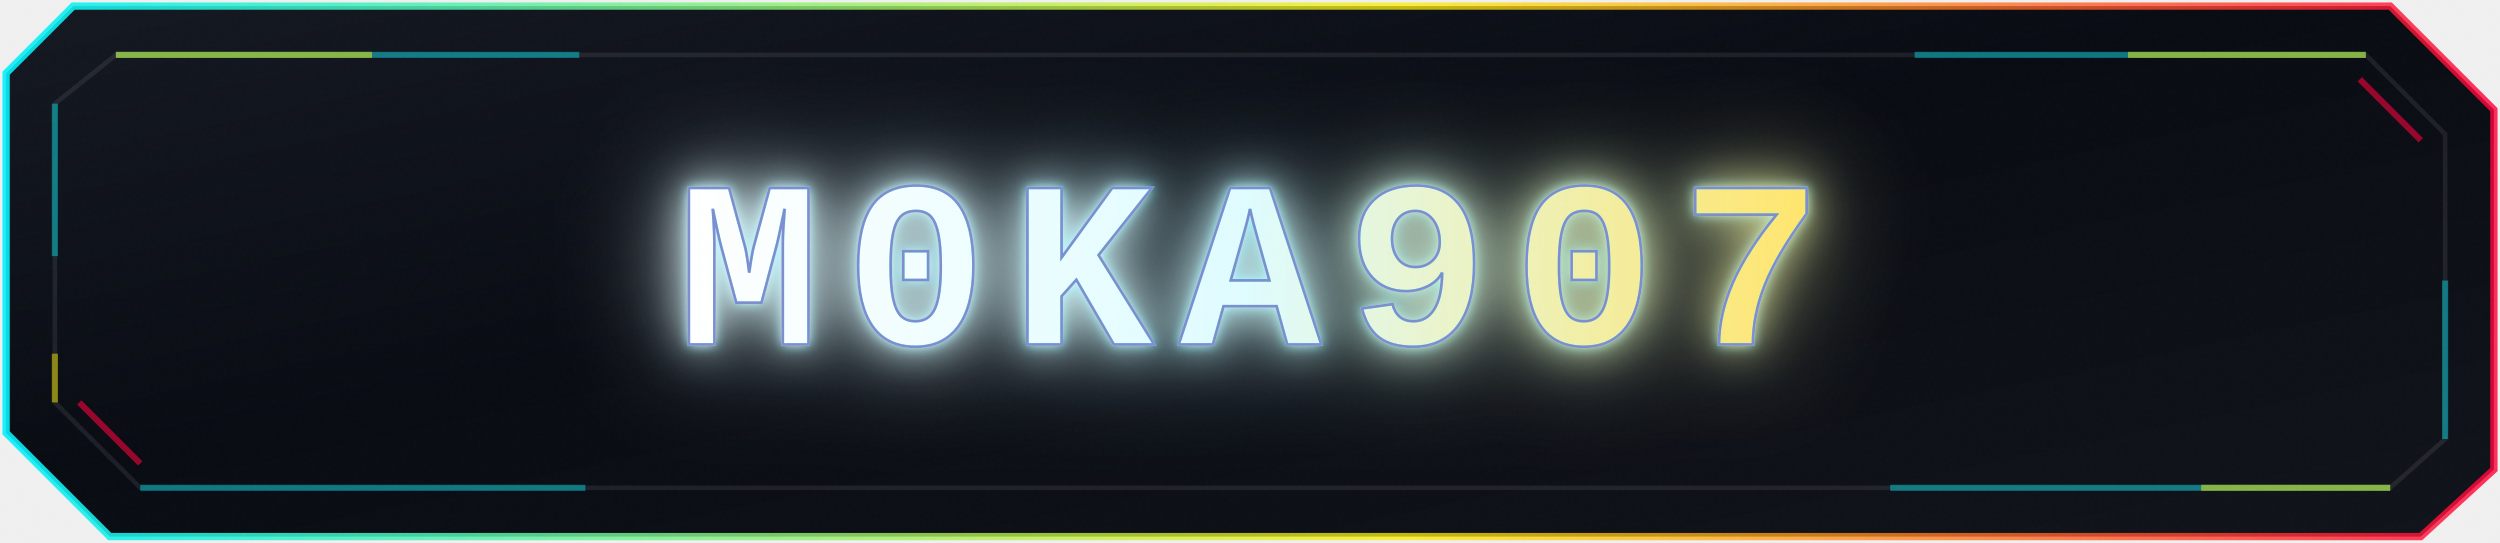
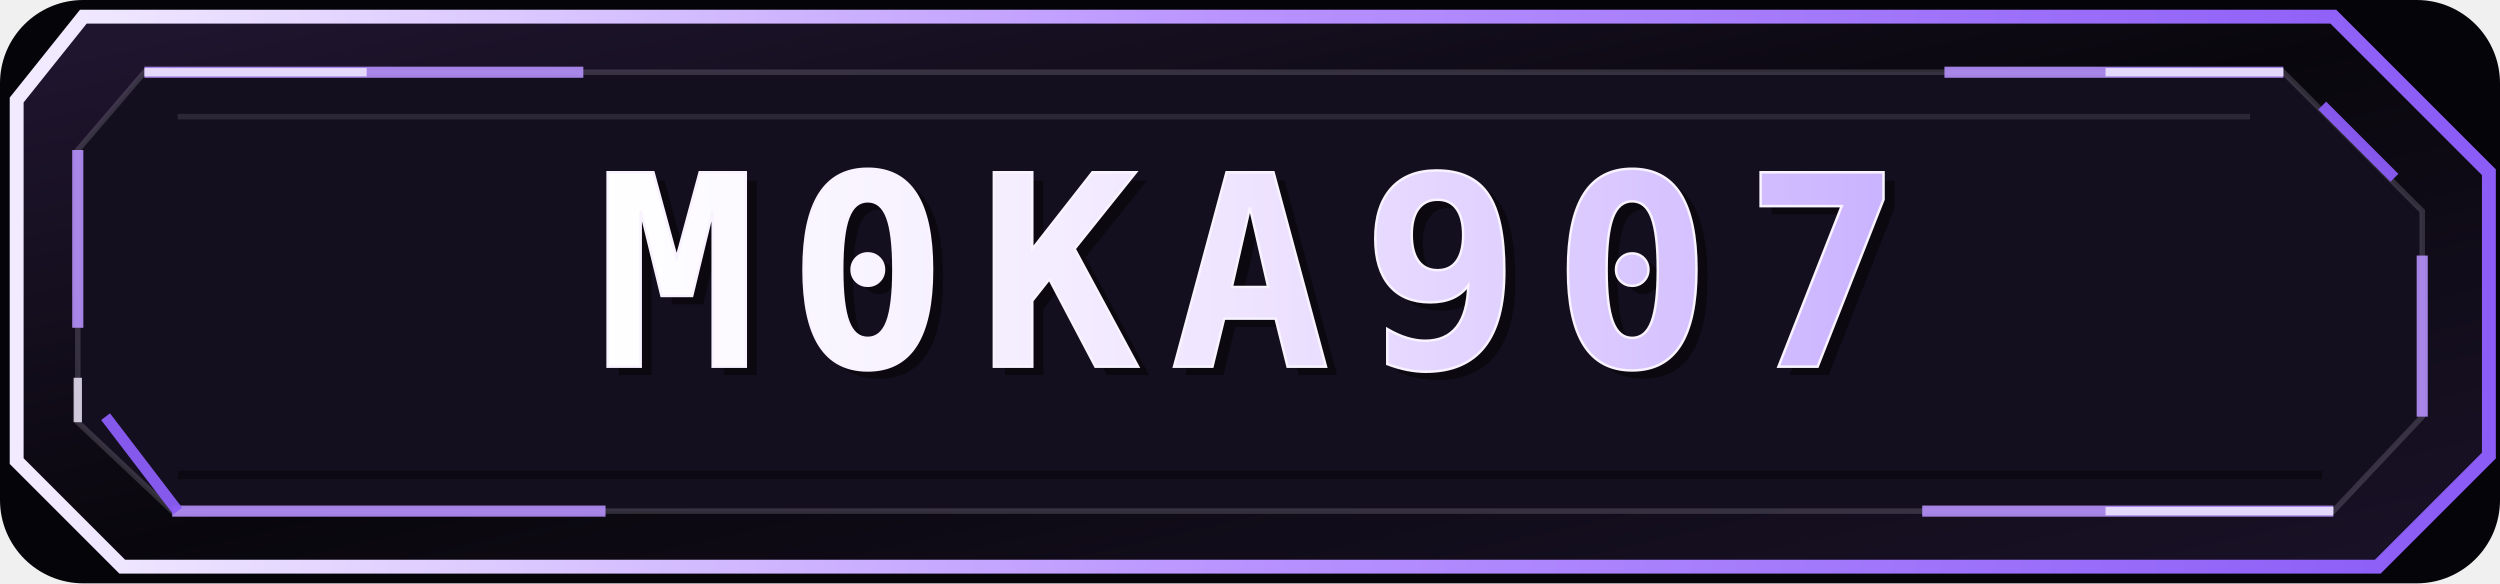
- <svg xmlns="http://www.w3.org/2000/svg" width="820" height="178" viewBox="0 0 820 178" role="img" aria-labelledby="title desc">
+ <svg xmlns="http://www.w3.org/2000/svg" width="900" height="210" viewBox="0 0 900 210" role="img" aria-label="M0KA907">
  <defs>
-     <linearGradient id="cardFill" x1="0" x2="1" y1="0" y2="1">
-       <stop offset="0" stop-color="#141821" />
-       <stop offset="0.45" stop-color="#080b12" />
-       <stop offset="1" stop-color="#11131a" />
+     <linearGradient id="bg" x1="0" y1="0" x2="1" y2="1">
+       <stop offset="0" stop-color="#211631" />
+       <stop offset="0.5" stop-color="#09070d" />
+       <stop offset="1" stop-color="#1a1228" />
    </linearGradient>
-     <linearGradient id="edge" x1="0" x2="1">
-       <stop offset="0" stop-color="#00f0ff" stop-opacity="0.9" />
-       <stop offset="0.56" stop-color="#fcee0a" stop-opacity="0.76" />
-       <stop offset="1" stop-color="#ff003c" stop-opacity="0.82" />
+     <linearGradient id="edge" x1="0" y1="0" x2="1" y2="0">
+       <stop offset="0" stop-color="#f2ebff" />
+       <stop offset="0.5" stop-color="#b892ff" />
+       <stop offset="1" stop-color="#8b5cf6" />
    </linearGradient>
-     <linearGradient id="letter" x1="0" x2="1">
+     <linearGradient id="word" x1="0" y1="0" x2="1" y2="0">
      <stop offset="0" stop-color="#ffffff" />
-       <stop offset="0.5" stop-color="#dffcff" />
-       <stop offset="1" stop-color="#ffe66d" />
+       <stop offset="0.5" stop-color="#efe4ff" />
+       <stop offset="1" stop-color="#cab3ff" />
    </linearGradient>
-     <filter id="glow" x="-35%" y="-85%" width="170%" height="270%">
-       <feGaussianBlur stdDeviation="2" result="a" />
-       <feGaussianBlur stdDeviation="7" result="b" />
-       <feGaussianBlur stdDeviation="16" result="c" />
-       <feMerge>
-         <feMergeNode in="c" />
-         <feMergeNode in="b" />
-         <feMergeNode in="a" />
-         <feMergeNode in="SourceGraphic" />
-       </feMerge>
-     </filter>
-     <filter id="grain" x="-10%" y="-20%" width="120%" height="140%">
-       <feTurbulence type="fractalNoise" baseFrequency="0.82" numOctaves="2" stitchTiles="stitch" />
-       <feColorMatrix type="saturate" values="0" />
-       <feComponentTransfer>
-         <feFuncA type="table" tableValues="0 0.05" />
-       </feComponentTransfer>
-       <feBlend mode="screen" in2="SourceGraphic" />
-     </filter>
-     <style>
-       .mono{font-family:ui-monospace,SFMono-Regular,Menlo,Consolas,Liberation Mono,monospace}
-       .name{font-size:78px;font-weight:900;letter-spacing:8px}
-     </style>
  </defs>
-   <path d="M24 2H784L818 36V154L794 176H36L2 142V24Z" fill="url(#cardFill)" stroke="url(#edge)" stroke-width="2.4" />
-   <path d="M38 18H776L802 44V144L784 160H46L18 132V34Z" fill="none" stroke="#ffffff" stroke-opacity="0.08" stroke-width="1.5" />
-   <path d="M38 18H190M628 18H776M18 34V84M802 92V144M46 160H192M620 160H784" stroke="#00f0ff" stroke-opacity="0.42" stroke-width="2" />
-   <path d="M38 18H122M698 18H776M18 116V132M722 160H784" stroke="#fcee0a" stroke-opacity="0.5" stroke-width="2" />
-   <path d="M26 132L46 152M774 26L794 46" stroke="#ff003c" stroke-opacity="0.58" stroke-width="2" />
-   <text class="mono name" x="410" y="113" text-anchor="middle" fill="url(#letter)" stroke="#00f0ff" stroke-width="0.9" filter="url(#glow)">M0KA907</text>
-   <text class="mono name" x="410" y="113" text-anchor="middle" fill="none" stroke="#ff2a9d" stroke-width="0.85" opacity="0.5">M0KA907</text>
-   <rect x="24" y="2" width="772" height="174" fill="transparent" filter="url(#grain)" opacity="0.35" />
+   <rect width="900" height="210" rx="30" fill="#050409" />
+   <path d="M40 16H830L884 70V160L846 198H56L18 160V44Z" fill="#000000" opacity="0.55" />
+   <path d="M30 6H840L896 62V164L856 204H44L6 166V36Z" fill="url(#bg)" stroke="url(#edge)" stroke-width="5" />
+   <path d="M52 26H822L872 76V150L840 184H62L28 152V54Z" fill="#140f1e" stroke="#f2ebff" stroke-opacity="0.16" stroke-width="2" />
+   <path d="M64 42H810" stroke="#ffffff" stroke-opacity="0.10" stroke-width="2" />
+   <path d="M64 171H836" stroke="#000000" stroke-opacity="0.38" stroke-width="3" />
+   <path d="M52 26H210M700 26H822M28 54V118M872 92V150M62 184H218M692 184H840" stroke="#b892ff" stroke-width="4" opacity="0.88" />
+   <path d="M52 26H132M758 26H822M28 136V152M758 184H840" stroke="#f2ebff" stroke-width="3" opacity="0.82" />
+   <path d="M38 150L64 184M836 38L862 64" stroke="#8b5cf6" stroke-width="4" opacity="0.95" />
+   <text x="450" y="132" text-anchor="middle" font-family="ui-monospace, SFMono-Regular, Menlo, Consolas, monospace" font-size="96" font-weight="900" letter-spacing="11" fill="#8b5cf6" opacity="0.35">M0KA907</text>
+   <text x="454" y="135" text-anchor="middle" font-family="ui-monospace, SFMono-Regular, Menlo, Consolas, monospace" font-size="96" font-weight="900" letter-spacing="11" fill="#000000" opacity="0.45">M0KA907</text>
+   <text x="450" y="132" text-anchor="middle" font-family="ui-monospace, SFMono-Regular, Menlo, Consolas, monospace" font-size="96" font-weight="900" letter-spacing="11" fill="url(#word)" stroke="#f8f3ff" stroke-width="0.9">M0KA907</text>
</svg>
